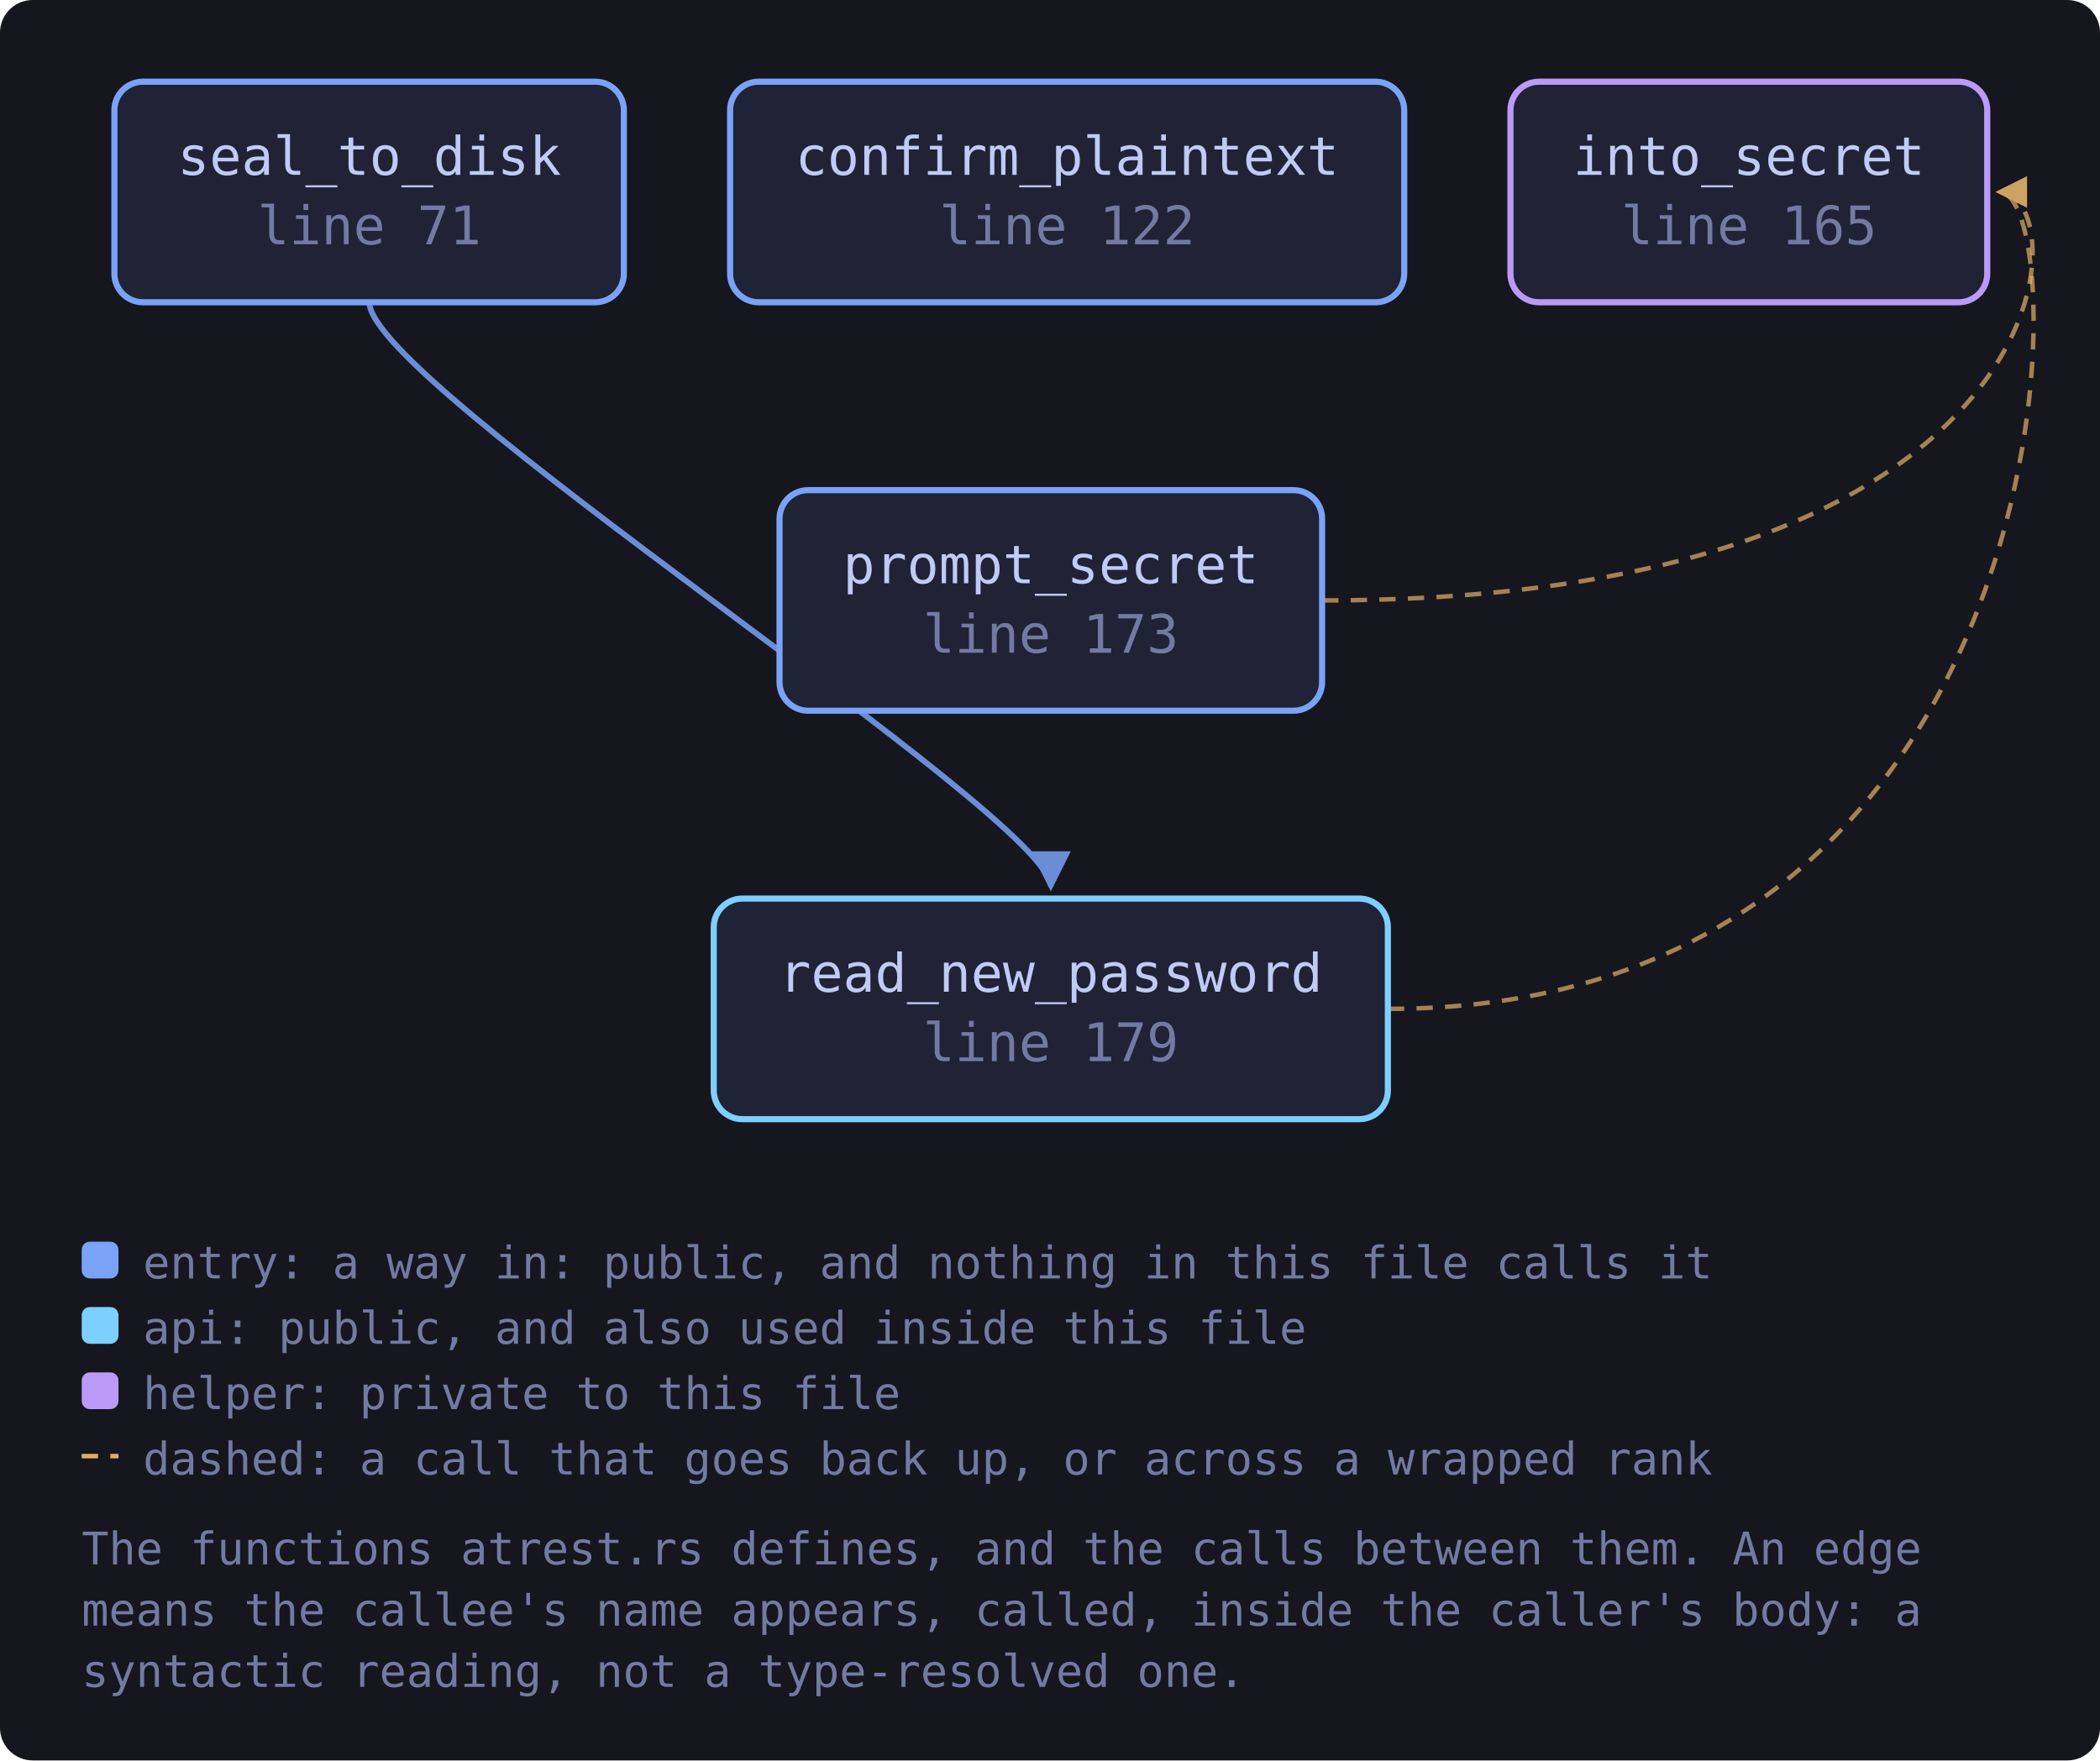
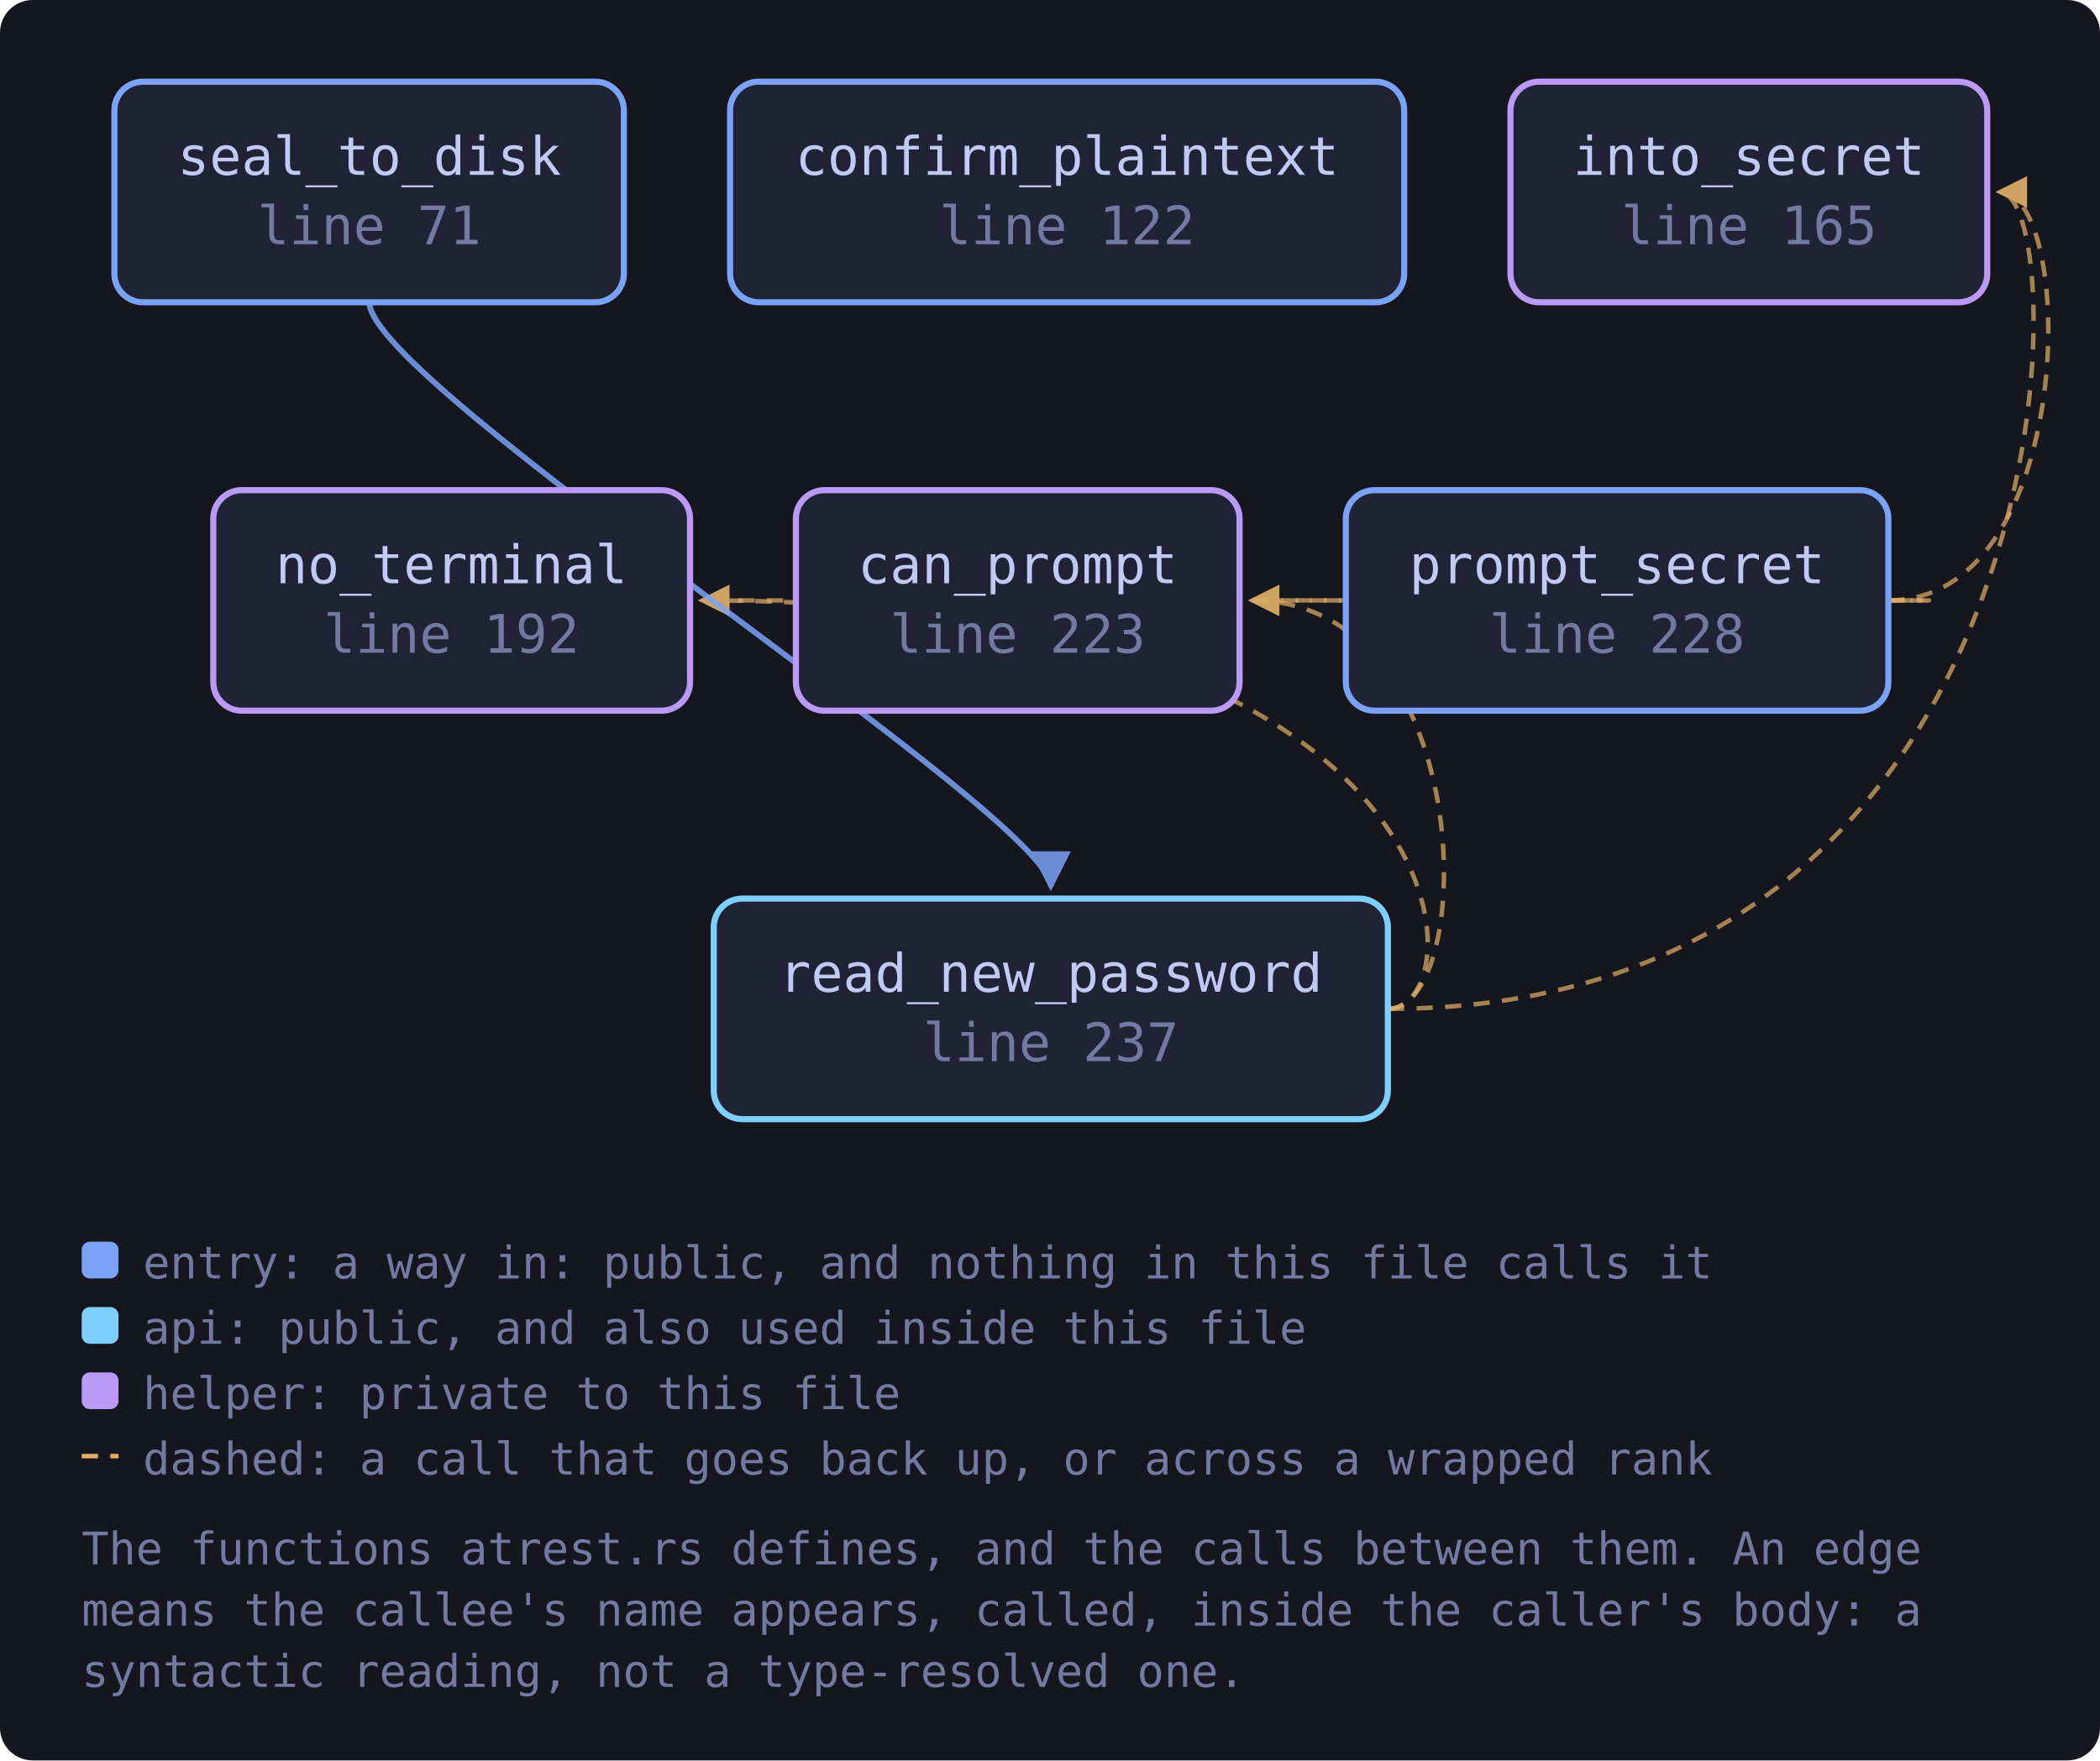
<svg xmlns="http://www.w3.org/2000/svg" viewBox="0 0 514 431" width="514" height="431" style="max-width:100%;height:auto" role="img" aria-label="flowchart">
  <defs>
    <marker id="a-muted" viewBox="0 0 8 8" refX="7" refY="4" markerWidth="7" markerHeight="7" orient="auto-start-reverse">
      <path d="M0 0 L8 4 L0 8 z" fill="var(--muted, #737aa2)" />
    </marker>
    <marker id="a-warn" viewBox="0 0 8 8" refX="7" refY="4" markerWidth="7" markerHeight="7" orient="auto-start-reverse">
      <path d="M0 0 L8 4 L0 8 z" fill="var(--warn, #e0af68)" />
    </marker>
    <marker id="a-accent" viewBox="0 0 8 8" refX="7" refY="4" markerWidth="7" markerHeight="7" orient="auto-start-reverse">
      <path d="M0 0 L8 4 L0 8 z" fill="var(--accent, #7aa2f7)" />
    </marker>
    <marker id="a-cyan" viewBox="0 0 8 8" refX="7" refY="4" markerWidth="7" markerHeight="7" orient="auto-start-reverse">
      <path d="M0 0 L8 4 L0 8 z" fill="var(--cyan, #7dcfff)" />
    </marker>
    <marker id="a-accent-2" viewBox="0 0 8 8" refX="7" refY="4" markerWidth="7" markerHeight="7" orient="auto-start-reverse">
      <path d="M0 0 L8 4 L0 8 z" fill="var(--accent-2, #bb9af7)" />
    </marker>
  </defs>
  <rect x="0" y="0" width="514" height="431" fill="var(--bg-inset, #16161e)" rx="8" />
-   <path d="M323.6 147.0 C 508.4 147.0, 508.4 47.0, 489.4 47.0" fill="none" stroke="var(--warn, #e0af68)" stroke-width="1.1" opacity="0.7" stroke-dasharray="4 3" marker-end="url(#a-warn)" />
+   <path d="M462.2 147.0 C 484.2 147.0, 484.2 147.0, 306.4 147.0" fill="none" stroke="var(--warn, #e0af68)" stroke-width="1.1" opacity="0.7" stroke-dasharray="4 3" marker-end="url(#a-warn)" />
+   <path d="M462.2 147.0 C 508.4 147.0, 508.4 47.0, 489.4 47.0" fill="none" stroke="var(--warn, #e0af68)" stroke-width="1.1" opacity="0.7" stroke-dasharray="4 3" marker-end="url(#a-warn)" />
+   <path d="M462.2 147.0 C 484.2 147.0, 484.2 147.0, 171.8 147.0" fill="none" stroke="var(--warn, #e0af68)" stroke-width="1.1" opacity="0.7" stroke-dasharray="4 3" marker-end="url(#a-warn)" />
+   <path d="M339.7 247.0 C 361.7 247.0, 361.7 147.0, 306.4 147.0" fill="none" stroke="var(--warn, #e0af68)" stroke-width="1.1" opacity="0.7" stroke-dasharray="4 3" marker-end="url(#a-warn)" />
  <path d="M339.7 247.0 C 508.4 247.0, 508.4 47.0, 489.4 47.0" fill="none" stroke="var(--warn, #e0af68)" stroke-width="1.1" opacity="0.7" stroke-dasharray="4 3" marker-end="url(#a-warn)" />
+   <path d="M339.7 247.0 C 361.7 247.0, 361.7 147.0, 171.8 147.0" fill="none" stroke="var(--warn, #e0af68)" stroke-width="1.1" opacity="0.7" stroke-dasharray="4 3" marker-end="url(#a-warn)" />
  <path d="M90.4 74.0 C 90.4 94.0, 257.2 200.0, 257.2 217.0" fill="none" stroke="var(--accent, #7aa2f7)" stroke-width="1.4" opacity="0.85" marker-end="url(#a-accent)" />
  <a href="https://github.com/tilas01/veilvoice/blob/main/crates/veilvoice-cli/src/atrest.rs#L71" target="_blank" rel="noopener noreferrer">
    <rect x="28.0" y="20.0" width="124.7" height="54.0" rx="7" fill="var(--bg-soft, #1f2335)" stroke="var(--accent, #7aa2f7)" stroke-width="1.5" />
    <text x="90.4" y="42.8" font-family="ui-monospace, SFMono-Regular, Menlo, Consolas, monospace" font-size="13" fill="var(--fg, #c0caf5)" text-anchor="middle">seal_to_disk</text>
    <text x="90.4" y="59.8" font-family="ui-monospace, SFMono-Regular, Menlo, Consolas, monospace" font-size="13" fill="var(--muted, #737aa2)" text-anchor="middle">line 71</text>
  </a>
  <a href="https://github.com/tilas01/veilvoice/blob/main/crates/veilvoice-cli/src/atrest.rs#L122" target="_blank" rel="noopener noreferrer">
    <rect x="178.7" y="20.0" width="165.0" height="54.0" rx="7" fill="var(--bg-soft, #1f2335)" stroke="var(--accent, #7aa2f7)" stroke-width="1.5" />
    <text x="261.2" y="42.8" font-family="ui-monospace, SFMono-Regular, Menlo, Consolas, monospace" font-size="13" fill="var(--fg, #c0caf5)" text-anchor="middle">confirm_plaintext</text>
    <text x="261.2" y="59.8" font-family="ui-monospace, SFMono-Regular, Menlo, Consolas, monospace" font-size="13" fill="var(--muted, #737aa2)" text-anchor="middle">line 122</text>
  </a>
  <a href="https://github.com/tilas01/veilvoice/blob/main/crates/veilvoice-cli/src/atrest.rs#L165" target="_blank" rel="noopener noreferrer">
    <rect x="369.7" y="20.0" width="116.7" height="54.0" rx="7" fill="var(--bg-soft, #1f2335)" stroke="var(--accent-2, #bb9af7)" stroke-width="1.5" />
    <text x="428.1" y="42.8" font-family="ui-monospace, SFMono-Regular, Menlo, Consolas, monospace" font-size="13" fill="var(--fg, #c0caf5)" text-anchor="middle">into_secret</text>
    <text x="428.1" y="59.8" font-family="ui-monospace, SFMono-Regular, Menlo, Consolas, monospace" font-size="13" fill="var(--muted, #737aa2)" text-anchor="middle">line 165</text>
  </a>
-   <a href="https://github.com/tilas01/veilvoice/blob/main/crates/veilvoice-cli/src/atrest.rs#L173" target="_blank" rel="noopener noreferrer">
-     <rect x="190.8" y="120.0" width="132.8" height="54.0" rx="7" fill="var(--bg-soft, #1f2335)" stroke="var(--accent, #7aa2f7)" stroke-width="1.5" />
-     <text x="257.2" y="142.8" font-family="ui-monospace, SFMono-Regular, Menlo, Consolas, monospace" font-size="13" fill="var(--fg, #c0caf5)" text-anchor="middle">prompt_secret</text>
-     <text x="257.2" y="159.8" font-family="ui-monospace, SFMono-Regular, Menlo, Consolas, monospace" font-size="13" fill="var(--muted, #737aa2)" text-anchor="middle">line 173</text>
+   <a href="https://github.com/tilas01/veilvoice/blob/main/crates/veilvoice-cli/src/atrest.rs#L192" target="_blank" rel="noopener noreferrer">
+     <rect x="52.2" y="120.0" width="116.7" height="54.0" rx="7" fill="var(--bg-soft, #1f2335)" stroke="var(--accent-2, #bb9af7)" stroke-width="1.5" />
+     <text x="110.5" y="142.8" font-family="ui-monospace, SFMono-Regular, Menlo, Consolas, monospace" font-size="13" fill="var(--fg, #c0caf5)" text-anchor="middle">no_terminal</text>
+     <text x="110.5" y="159.8" font-family="ui-monospace, SFMono-Regular, Menlo, Consolas, monospace" font-size="13" fill="var(--muted, #737aa2)" text-anchor="middle">line 192</text>
  </a>
-   <a href="https://github.com/tilas01/veilvoice/blob/main/crates/veilvoice-cli/src/atrest.rs#L179" target="_blank" rel="noopener noreferrer">
+   <a href="https://github.com/tilas01/veilvoice/blob/main/crates/veilvoice-cli/src/atrest.rs#L223" target="_blank" rel="noopener noreferrer">
+     <rect x="194.8" y="120.0" width="108.6" height="54.0" rx="7" fill="var(--bg-soft, #1f2335)" stroke="var(--accent-2, #bb9af7)" stroke-width="1.5" />
+     <text x="249.1" y="142.8" font-family="ui-monospace, SFMono-Regular, Menlo, Consolas, monospace" font-size="13" fill="var(--fg, #c0caf5)" text-anchor="middle">can_prompt</text>
+     <text x="249.1" y="159.8" font-family="ui-monospace, SFMono-Regular, Menlo, Consolas, monospace" font-size="13" fill="var(--muted, #737aa2)" text-anchor="middle">line 223</text>
+   </a>
+   <a href="https://github.com/tilas01/veilvoice/blob/main/crates/veilvoice-cli/src/atrest.rs#L228" target="_blank" rel="noopener noreferrer">
+     <rect x="329.4" y="120.0" width="132.8" height="54.0" rx="7" fill="var(--bg-soft, #1f2335)" stroke="var(--accent, #7aa2f7)" stroke-width="1.5" />
+     <text x="395.8" y="142.8" font-family="ui-monospace, SFMono-Regular, Menlo, Consolas, monospace" font-size="13" fill="var(--fg, #c0caf5)" text-anchor="middle">prompt_secret</text>
+     <text x="395.8" y="159.8" font-family="ui-monospace, SFMono-Regular, Menlo, Consolas, monospace" font-size="13" fill="var(--muted, #737aa2)" text-anchor="middle">line 228</text>
+   </a>
+   <a href="https://github.com/tilas01/veilvoice/blob/main/crates/veilvoice-cli/src/atrest.rs#L237" target="_blank" rel="noopener noreferrer">
    <rect x="174.7" y="220.0" width="165.0" height="54.0" rx="7" fill="var(--bg-soft, #1f2335)" stroke="var(--cyan, #7dcfff)" stroke-width="1.5" />
    <text x="257.2" y="242.8" font-family="ui-monospace, SFMono-Regular, Menlo, Consolas, monospace" font-size="13" fill="var(--fg, #c0caf5)" text-anchor="middle">read_new_password</text>
-     <text x="257.2" y="259.8" font-family="ui-monospace, SFMono-Regular, Menlo, Consolas, monospace" font-size="13" fill="var(--muted, #737aa2)" text-anchor="middle">line 179</text>
+     <text x="257.2" y="259.8" font-family="ui-monospace, SFMono-Regular, Menlo, Consolas, monospace" font-size="13" fill="var(--muted, #737aa2)" text-anchor="middle">line 237</text>
  </a>
  <rect x="20.0" y="304.0" width="9" height="9" rx="2" fill="var(--accent, #7aa2f7)" />
  <text x="35.0" y="313.0" font-family="ui-monospace, SFMono-Regular, Menlo, Consolas, monospace" font-size="11" fill="var(--muted, #737aa2)">entry: a way in: public, and nothing in this file calls it</text>
  <rect x="20.0" y="320.0" width="9" height="9" rx="2" fill="var(--cyan, #7dcfff)" />
  <text x="35.0" y="329.0" font-family="ui-monospace, SFMono-Regular, Menlo, Consolas, monospace" font-size="11" fill="var(--muted, #737aa2)">api: public, and also used inside this file</text>
  <rect x="20.0" y="336.0" width="9" height="9" rx="2" fill="var(--accent-2, #bb9af7)" />
  <text x="35.0" y="345.0" font-family="ui-monospace, SFMono-Regular, Menlo, Consolas, monospace" font-size="11" fill="var(--muted, #737aa2)">helper: private to this file</text>
  <path d="M20.0 356.5 L29.0 356.5" stroke="var(--warn, #e0af68)" stroke-width="1.1" stroke-dasharray="4 3" />
  <text x="35.0" y="361.0" font-family="ui-monospace, SFMono-Regular, Menlo, Consolas, monospace" font-size="11" fill="var(--muted, #737aa2)">dashed: a call that goes back up, or across a wrapped rank</text>
  <text x="20.0" y="383.0" font-family="ui-monospace, SFMono-Regular, Menlo, Consolas, monospace" font-size="11" fill="var(--muted, #737aa2)">The functions atrest.rs defines, and the calls between them. An edge</text>
  <text x="20.0" y="398.0" font-family="ui-monospace, SFMono-Regular, Menlo, Consolas, monospace" font-size="11" fill="var(--muted, #737aa2)">means the callee's name appears, called, inside the caller's body: a</text>
  <text x="20.0" y="413.0" font-family="ui-monospace, SFMono-Regular, Menlo, Consolas, monospace" font-size="11" fill="var(--muted, #737aa2)">syntactic reading, not a type-resolved one.</text>
</svg>
